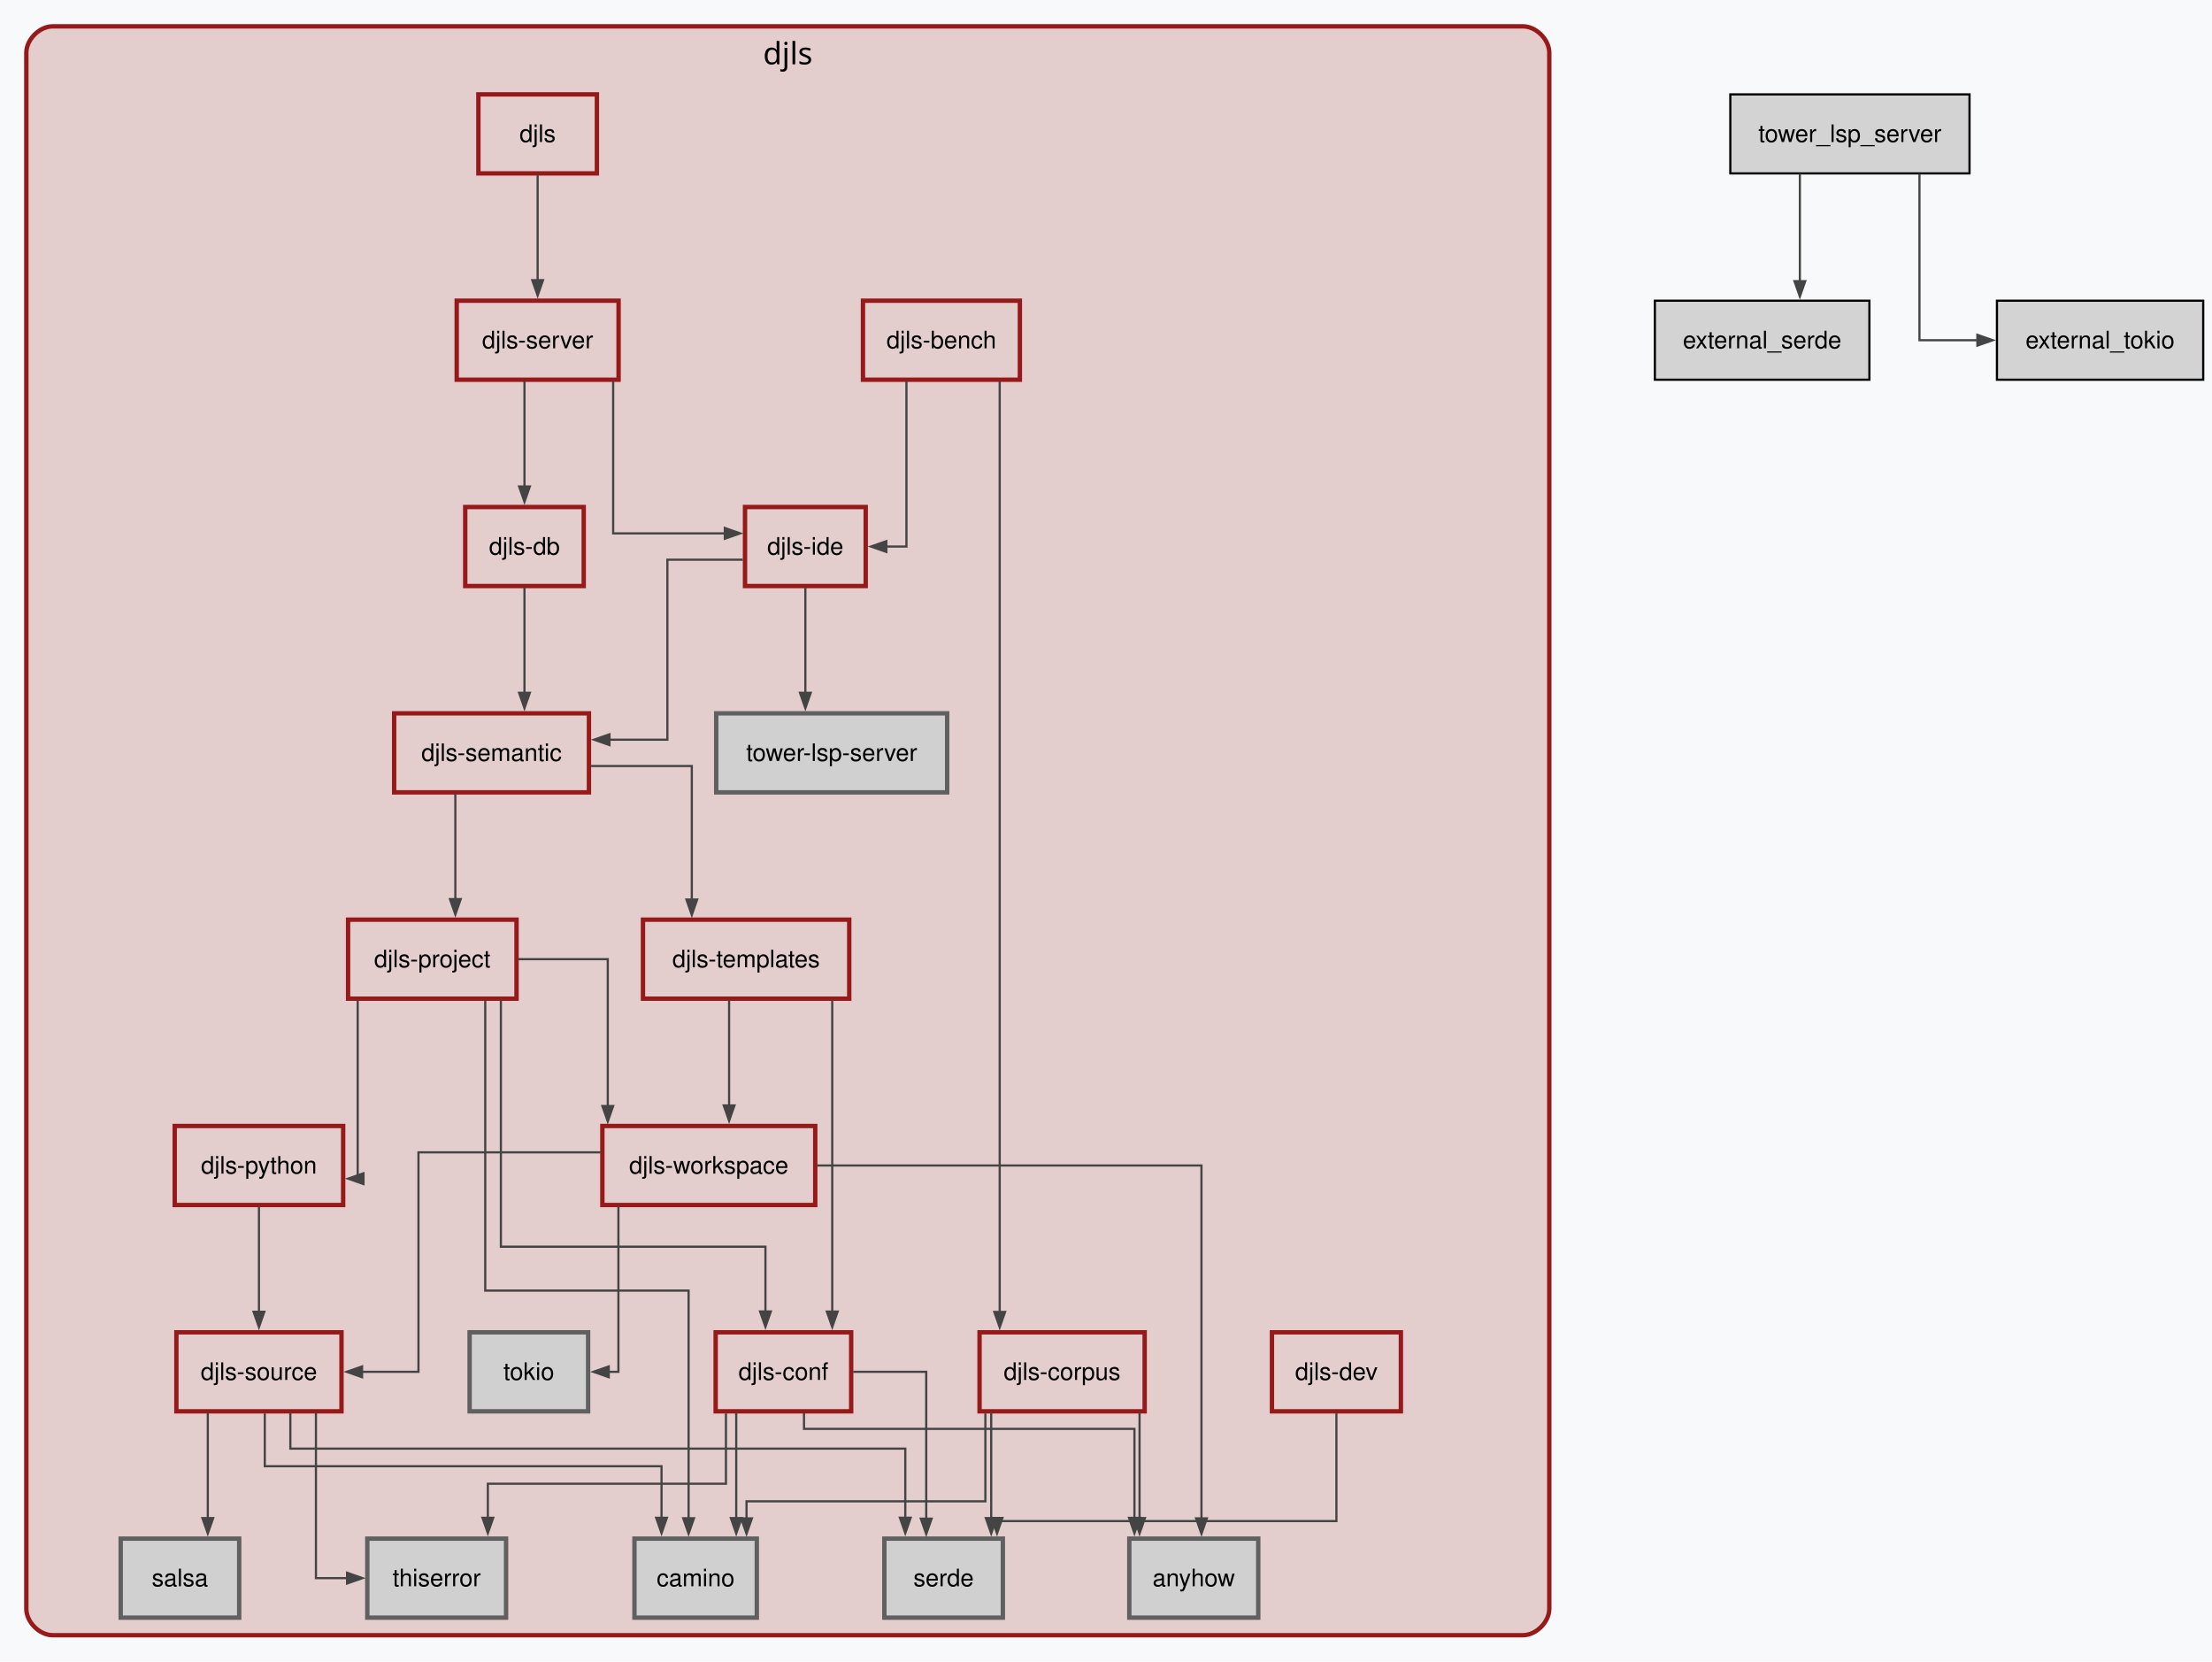
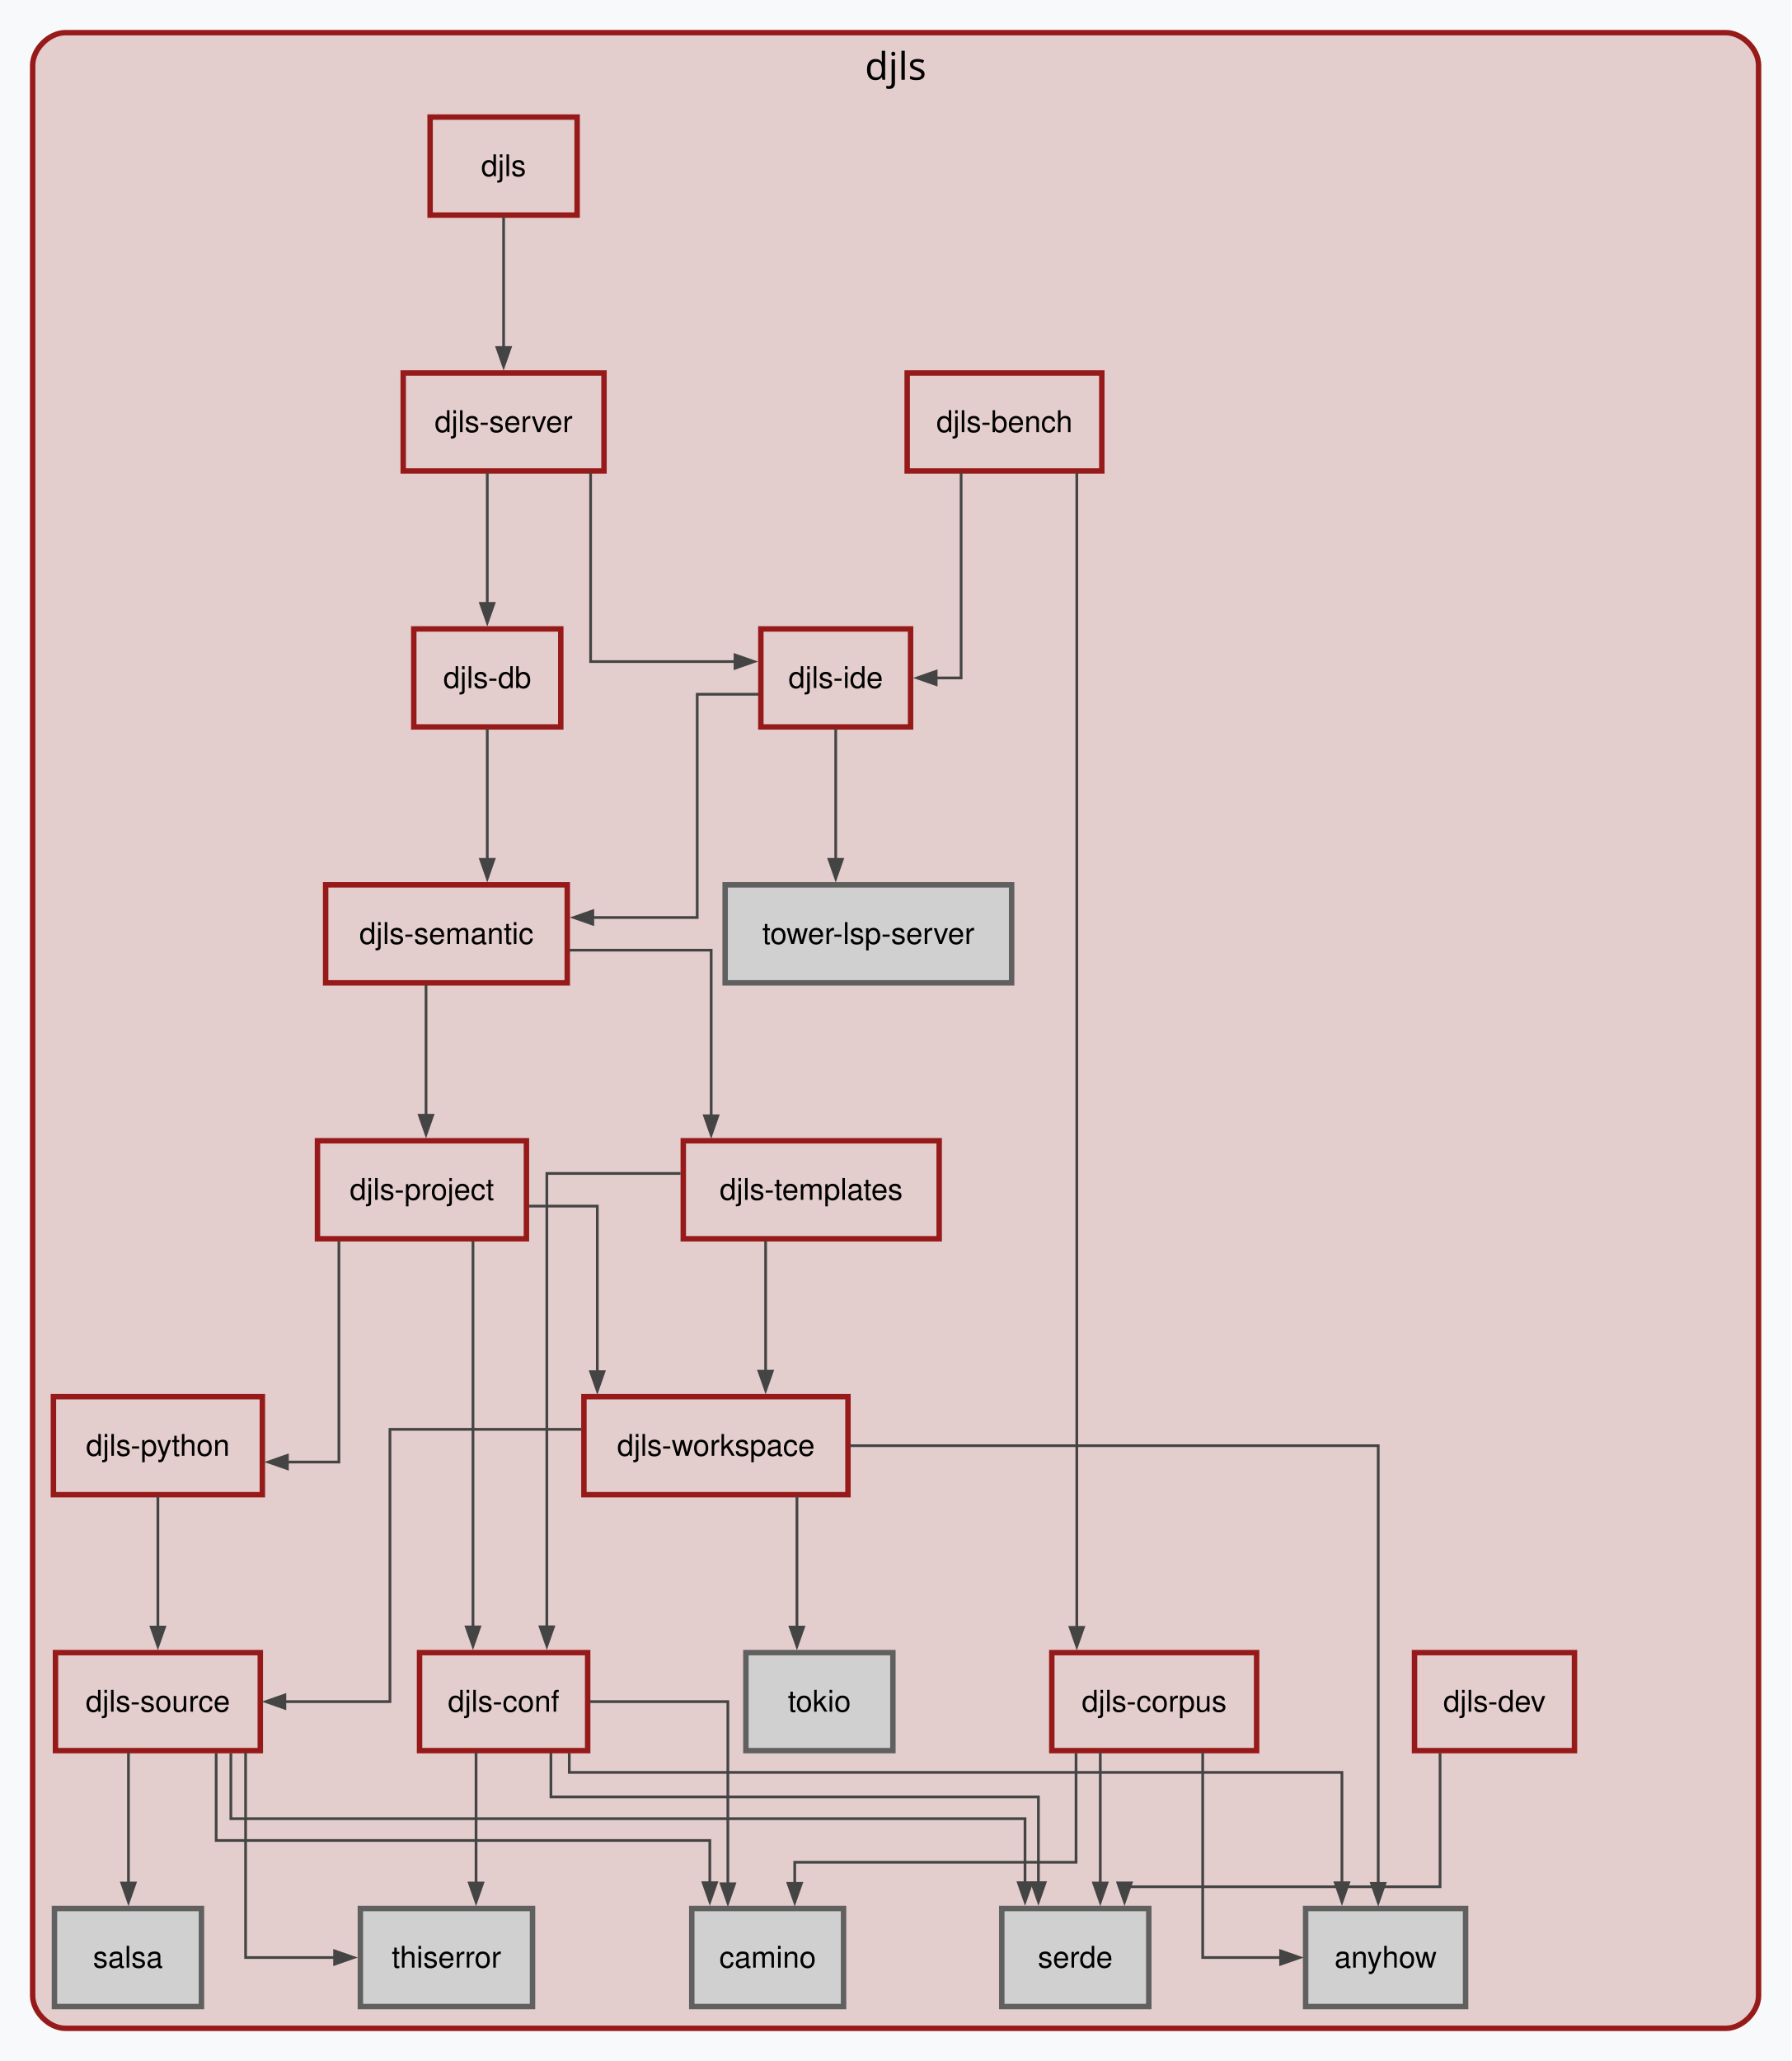
- <svg xmlns="http://www.w3.org/2000/svg" width="1008pt" height="757pt" viewBox="0.00 0.00 1008.00 757.00">
+ <svg xmlns="http://www.w3.org/2000/svg" width="658pt" height="757pt" viewBox="0.00 0.00 658.00 757.00">
  <g id="graph0" class="graph" transform="scale(1 1) rotate(0) translate(4 753)">
-     <polygon fill="#f8f9fa" stroke="none" points="-4,4 -4,-753 1004,-753 1004,4 -4,4" />
+     <polygon fill="#f8f9fa" stroke="none" points="-4,4 -4,-753 654,-753 654,4 -4,4" />
    <g id="clust1" class="cluster">
-       <path fill="#e4cdcd" stroke="#971a1a" stroke-width="2" d="M20,-8C20,-8 690,-8 690,-8 696,-8 702,-14 702,-20 702,-20 702,-729 702,-729 702,-735 696,-741 690,-741 690,-741 20,-741 20,-741 14,-741 8,-735 8,-729 8,-729 8,-20 8,-20 8,-14 14,-8 20,-8" />
-       <text xml:space="preserve" text-anchor="middle" x="355" y="-723.7" font-family="Helvetica Bold" font-size="14.00">djls</text>
+       <path fill="#e4cdcd" stroke="#971a1a" stroke-width="2" d="M20,-8C20,-8 630,-8 630,-8 636,-8 642,-14 642,-20 642,-20 642,-729 642,-729 642,-735 636,-741 630,-741 630,-741 20,-741 20,-741 14,-741 8,-735 8,-729 8,-729 8,-20 8,-20 8,-14 14,-8 20,-8" />
+       <text xml:space="preserve" text-anchor="middle" x="325" y="-723.7" font-family="Helvetica Bold" font-size="14.00">djls</text>
    </g>
    <g id="node1" class="node">
-       <polygon fill="#e4cdcd" stroke="#971a1a" stroke-width="2" points="268,-710 214,-710 214,-674 268,-674 268,-710" />
-       <text xml:space="preserve" text-anchor="middle" x="241" y="-688.3" font-family="Helvetica,sans-Serif" font-size="11.00">djls</text>
+       <polygon fill="#e4cdcd" stroke="#971a1a" stroke-width="2" points="208,-710 154,-710 154,-674 208,-674 208,-710" />
+       <text xml:space="preserve" text-anchor="middle" x="181" y="-688.3" font-family="Helvetica,sans-Serif" font-size="11.00">djls</text>
    </g>
    <g id="node11" class="node">
-       <polygon fill="#e4cdcd" stroke="#971a1a" stroke-width="2" points="277.88,-616 204.12,-616 204.12,-580 277.88,-580 277.88,-616" />
-       <text xml:space="preserve" text-anchor="middle" x="241" y="-594.3" font-family="Helvetica,sans-Serif" font-size="11.00">djls-server</text>
+       <polygon fill="#e4cdcd" stroke="#971a1a" stroke-width="2" points="217.88,-616 144.12,-616 144.12,-580 217.88,-580 217.88,-616" />
+       <text xml:space="preserve" text-anchor="middle" x="181" y="-594.3" font-family="Helvetica,sans-Serif" font-size="11.00">djls-server</text>
    </g>
    <g id="edge1" class="edge">
-       <path fill="none" stroke="#444444" d="M241,-673.43C241,-673.43 241,-625.37 241,-625.37" />
-       <polygon fill="#444444" stroke="#444444" points="243.45,-625.37 241,-618.37 238.55,-625.37 243.45,-625.37" />
+       <path fill="none" stroke="#444444" d="M181,-673.43C181,-673.43 181,-625.37 181,-625.37" />
+       <polygon fill="#444444" stroke="#444444" points="183.45,-625.37 181,-618.37 178.55,-625.37 183.45,-625.37" />
    </g>
    <g id="node2" class="node">
-       <polygon fill="#e4cdcd" stroke="#971a1a" stroke-width="2" points="460.75,-616 389.25,-616 389.25,-580 460.75,-580 460.75,-616" />
-       <text xml:space="preserve" text-anchor="middle" x="425" y="-594.3" font-family="Helvetica,sans-Serif" font-size="11.00">djls-bench</text>
+       <polygon fill="#e4cdcd" stroke="#971a1a" stroke-width="2" points="400.75,-616 329.25,-616 329.25,-580 400.75,-580 400.75,-616" />
+       <text xml:space="preserve" text-anchor="middle" x="365" y="-594.3" font-family="Helvetica,sans-Serif" font-size="11.00">djls-bench</text>
    </g>
    <g id="node4" class="node">
-       <polygon fill="#e4cdcd" stroke="#971a1a" stroke-width="2" points="517.62,-146 442.38,-146 442.38,-110 517.62,-110 517.62,-146" />
-       <text xml:space="preserve" text-anchor="middle" x="480" y="-124.3" font-family="Helvetica,sans-Serif" font-size="11.00">djls-corpus</text>
+       <polygon fill="#e4cdcd" stroke="#971a1a" stroke-width="2" points="457.62,-146 382.38,-146 382.38,-110 457.62,-110 457.62,-146" />
+       <text xml:space="preserve" text-anchor="middle" x="420" y="-124.3" font-family="Helvetica,sans-Serif" font-size="11.00">djls-corpus</text>
    </g>
    <g id="edge2" class="edge">
-       <path fill="none" stroke="#444444" d="M451.56,-579.29C451.56,-579.29 451.56,-155.28 451.56,-155.28" />
-       <polygon fill="#444444" stroke="#444444" points="454.01,-155.28 451.56,-148.28 449.11,-155.28 454.01,-155.28" />
+       <path fill="none" stroke="#444444" d="M391.56,-579.29C391.56,-579.29 391.56,-155.28 391.56,-155.28" />
+       <polygon fill="#444444" stroke="#444444" points="394.01,-155.28 391.56,-148.28 389.11,-155.28 394.01,-155.28" />
    </g>
    <g id="node7" class="node">
-       <polygon fill="#e4cdcd" stroke="#971a1a" stroke-width="2" points="390.5,-522 335.5,-522 335.5,-486 390.5,-486 390.5,-522" />
-       <text xml:space="preserve" text-anchor="middle" x="363" y="-500.3" font-family="Helvetica,sans-Serif" font-size="11.00">djls-ide</text>
+       <polygon fill="#e4cdcd" stroke="#971a1a" stroke-width="2" points="330.5,-522 275.5,-522 275.5,-486 330.5,-486 330.5,-522" />
+       <text xml:space="preserve" text-anchor="middle" x="303" y="-500.3" font-family="Helvetica,sans-Serif" font-size="11.00">djls-ide</text>
    </g>
    <g id="edge3" class="edge">
-       <path fill="none" stroke="#444444" d="M409.06,-579.43C409.06,-552.03 409.06,-504 409.06,-504 409.06,-504 399.9,-504 399.9,-504" />
-       <polygon fill="#444444" stroke="#444444" points="399.9,-501.55 392.9,-504 399.9,-506.45 399.9,-501.55" />
+       <path fill="none" stroke="#444444" d="M349.06,-579.43C349.06,-552.03 349.06,-504 349.06,-504 349.06,-504 339.9,-504 339.9,-504" />
+       <polygon fill="#444444" stroke="#444444" points="339.9,-501.55 332.9,-504 339.9,-506.45 339.9,-501.55" />
    </g>
    <g id="node3" class="node">
-       <polygon fill="#e4cdcd" stroke="#971a1a" stroke-width="2" points="383.88,-146 322.12,-146 322.12,-110 383.88,-110 383.88,-146" />
-       <text xml:space="preserve" text-anchor="middle" x="353" y="-124.3" font-family="Helvetica,sans-Serif" font-size="11.00">djls-conf</text>
+       <polygon fill="#e4cdcd" stroke="#971a1a" stroke-width="2" points="211.88,-146 150.12,-146 150.12,-110 211.88,-110 211.88,-146" />
+       <text xml:space="preserve" text-anchor="middle" x="181" y="-124.3" font-family="Helvetica,sans-Serif" font-size="11.00">djls-conf</text>
    </g>
    <g id="node15" class="node">
-       <polygon fill="#d0d0d0" stroke="#606060" stroke-width="2" points="569.38,-52 510.62,-52 510.62,-16 569.38,-16 569.38,-52" />
-       <text xml:space="preserve" text-anchor="middle" x="540" y="-30.3" font-family="Helvetica,sans-Serif" font-size="11.00">anyhow</text>
+       <polygon fill="#d0d0d0" stroke="#606060" stroke-width="2" points="534.38,-52 475.62,-52 475.62,-16 534.38,-16 534.38,-52" />
+       <text xml:space="preserve" text-anchor="middle" x="505" y="-30.3" font-family="Helvetica,sans-Serif" font-size="11.00">anyhow</text>
    </g>
    <g id="edge4" class="edge">
-       <path fill="none" stroke="#444444" d="M362.38,-109.1C362.38,-105.07 362.38,-102 362.38,-102 362.38,-102 512.96,-102 512.96,-102 512.96,-102 512.96,-61.46 512.96,-61.46" />
-       <polygon fill="#444444" stroke="#444444" points="515.41,-61.46 512.96,-54.46 510.51,-61.46 515.41,-61.46" />
+       <path fill="none" stroke="#444444" d="M205.12,-109.1C205.12,-105.07 205.12,-102 205.12,-102 205.12,-102 488.96,-102 488.96,-102 488.96,-102 488.96,-61.46 488.96,-61.46" />
+       <polygon fill="#444444" stroke="#444444" points="491.41,-61.46 488.96,-54.46 486.51,-61.46 491.41,-61.46" />
    </g>
    <g id="node16" class="node">
-       <polygon fill="#d0d0d0" stroke="#606060" stroke-width="2" points="340.88,-52 285.12,-52 285.12,-16 340.88,-16 340.88,-52" />
-       <text xml:space="preserve" text-anchor="middle" x="313" y="-30.3" font-family="Helvetica,sans-Serif" font-size="11.00">camino</text>
+       <polygon fill="#d0d0d0" stroke="#606060" stroke-width="2" points="305.88,-52 250.12,-52 250.12,-16 305.88,-16 305.88,-52" />
+       <text xml:space="preserve" text-anchor="middle" x="278" y="-30.3" font-family="Helvetica,sans-Serif" font-size="11.00">camino</text>
    </g>
    <g id="edge5" class="edge">
-       <path fill="none" stroke="#444444" d="M331.5,-109.43C331.5,-109.43 331.5,-61.37 331.5,-61.37" />
-       <polygon fill="#444444" stroke="#444444" points="333.95,-61.37 331.5,-54.37 329.05,-61.37 333.95,-61.37" />
+       <path fill="none" stroke="#444444" d="M212.61,-128C235.84,-128 263.38,-128 263.38,-128 263.38,-128 263.38,-61.08 263.38,-61.08" />
+       <polygon fill="#444444" stroke="#444444" points="265.83,-61.08 263.38,-54.08 260.93,-61.08 265.83,-61.08" />
    </g>
    <g id="node18" class="node">
-       <polygon fill="#d0d0d0" stroke="#606060" stroke-width="2" points="453,-52 399,-52 399,-16 453,-16 453,-52" />
-       <text xml:space="preserve" text-anchor="middle" x="426" y="-30.3" font-family="Helvetica,sans-Serif" font-size="11.00">serde</text>
+       <polygon fill="#d0d0d0" stroke="#606060" stroke-width="2" points="418,-52 364,-52 364,-16 418,-16 418,-52" />
+       <text xml:space="preserve" text-anchor="middle" x="391" y="-30.3" font-family="Helvetica,sans-Serif" font-size="11.00">serde</text>
    </g>
    <g id="edge6" class="edge">
-       <path fill="none" stroke="#444444" d="M384.78,-128C401.3,-128 418.08,-128 418.08,-128 418.08,-128 418.08,-61.08 418.08,-61.08" />
-       <polygon fill="#444444" stroke="#444444" points="420.53,-61.08 418.08,-54.08 415.63,-61.08 420.53,-61.08" />
+       <path fill="none" stroke="#444444" d="M198.38,-109.27C198.38,-100.95 198.38,-93 198.38,-93 198.38,-93 377.46,-93 377.46,-93 377.46,-93 377.46,-61.51 377.46,-61.51" />
+       <polygon fill="#444444" stroke="#444444" points="379.91,-61.51 377.46,-54.51 375.01,-61.51 379.91,-61.51" />
    </g>
    <g id="node19" class="node">
-       <polygon fill="#d0d0d0" stroke="#606060" stroke-width="2" points="226.62,-52 163.38,-52 163.38,-16 226.62,-16 226.62,-52" />
-       <text xml:space="preserve" text-anchor="middle" x="195" y="-30.3" font-family="Helvetica,sans-Serif" font-size="11.00">thiserror</text>
+       <polygon fill="#d0d0d0" stroke="#606060" stroke-width="2" points="191.62,-52 128.38,-52 128.38,-16 191.62,-16 191.62,-52" />
+       <text xml:space="preserve" text-anchor="middle" x="160" y="-30.3" font-family="Helvetica,sans-Serif" font-size="11.00">thiserror</text>
    </g>
    <g id="edge7" class="edge">
-       <path fill="none" stroke="#444444" d="M326.81,-109.01C326.81,-94.51 326.81,-77 326.81,-77 326.81,-77 218.31,-77 218.31,-77 218.31,-77 218.31,-61.5 218.31,-61.5" />
-       <polygon fill="#444444" stroke="#444444" points="220.76,-61.5 218.31,-54.5 215.86,-61.5 220.76,-61.5" />
+       <path fill="none" stroke="#444444" d="M170.88,-109.43C170.88,-109.43 170.88,-61.37 170.88,-61.37" />
+       <polygon fill="#444444" stroke="#444444" points="173.33,-61.37 170.88,-54.37 168.43,-61.37 173.33,-61.37" />
    </g>
    <g id="edge8" class="edge">
-       <path fill="none" stroke="#444444" d="M515.29,-109.43C515.29,-109.43 515.29,-61.37 515.29,-61.37" />
-       <polygon fill="#444444" stroke="#444444" points="517.74,-61.37 515.29,-54.37 512.84,-61.37 517.74,-61.37" />
+       <path fill="none" stroke="#444444" d="M437.81,-109.43C437.81,-82.03 437.81,-34 437.81,-34 437.81,-34 466.43,-34 466.43,-34" />
+       <polygon fill="#444444" stroke="#444444" points="466.43,-36.45 473.43,-34 466.43,-31.55 466.43,-36.45" />
    </g>
    <g id="edge9" class="edge">
-       <path fill="none" stroke="#444444" d="M445.03,-109.01C445.03,-91.76 445.03,-69 445.03,-69 445.03,-69 336.19,-69 336.19,-69 336.19,-69 336.19,-61.24 336.19,-61.24" />
-       <polygon fill="#444444" stroke="#444444" points="338.64,-61.24 336.19,-54.24 333.74,-61.24 338.64,-61.24" />
+       <path fill="none" stroke="#444444" d="M391.28,-109.01C391.28,-91.76 391.28,-69 391.28,-69 391.28,-69 287.94,-69 287.94,-69 287.94,-69 287.94,-61.24 287.94,-61.24" />
+       <polygon fill="#444444" stroke="#444444" points="290.39,-61.24 287.94,-54.24 285.49,-61.24 290.39,-61.24" />
    </g>
    <g id="edge10" class="edge">
-       <path fill="none" stroke="#444444" d="M447.69,-109.43C447.69,-109.43 447.69,-61.37 447.69,-61.37" />
-       <polygon fill="#444444" stroke="#444444" points="450.14,-61.37 447.69,-54.37 445.24,-61.37 450.14,-61.37" />
+       <path fill="none" stroke="#444444" d="M400.19,-109.43C400.19,-109.43 400.19,-61.37 400.19,-61.37" />
+       <polygon fill="#444444" stroke="#444444" points="402.64,-61.37 400.19,-54.37 397.74,-61.37 402.64,-61.37" />
    </g>
    <g id="node5" class="node">
-       <polygon fill="#e4cdcd" stroke="#971a1a" stroke-width="2" points="262,-522 208,-522 208,-486 262,-486 262,-522" />
-       <text xml:space="preserve" text-anchor="middle" x="235" y="-500.3" font-family="Helvetica,sans-Serif" font-size="11.00">djls-db</text>
+       <polygon fill="#e4cdcd" stroke="#971a1a" stroke-width="2" points="202,-522 148,-522 148,-486 202,-486 202,-522" />
+       <text xml:space="preserve" text-anchor="middle" x="175" y="-500.3" font-family="Helvetica,sans-Serif" font-size="11.00">djls-db</text>
    </g>
    <g id="node10" class="node">
-       <polygon fill="#e4cdcd" stroke="#971a1a" stroke-width="2" points="264.38,-428 175.62,-428 175.62,-392 264.38,-392 264.38,-428" />
-       <text xml:space="preserve" text-anchor="middle" x="220" y="-406.3" font-family="Helvetica,sans-Serif" font-size="11.00">djls-semantic</text>
+       <polygon fill="#e4cdcd" stroke="#971a1a" stroke-width="2" points="204.38,-428 115.62,-428 115.62,-392 204.38,-392 204.38,-428" />
+       <text xml:space="preserve" text-anchor="middle" x="160" y="-406.3" font-family="Helvetica,sans-Serif" font-size="11.00">djls-semantic</text>
    </g>
    <g id="edge11" class="edge">
-       <path fill="none" stroke="#444444" d="M235,-485.43C235,-485.43 235,-437.37 235,-437.37" />
-       <polygon fill="#444444" stroke="#444444" points="237.45,-437.37 235,-430.37 232.55,-437.37 237.45,-437.37" />
+       <path fill="none" stroke="#444444" d="M175,-485.43C175,-485.43 175,-437.37 175,-437.37" />
+       <polygon fill="#444444" stroke="#444444" points="177.45,-437.37 175,-430.37 172.55,-437.37 177.45,-437.37" />
    </g>
    <g id="node6" class="node">
-       <polygon fill="#e4cdcd" stroke="#971a1a" stroke-width="2" points="634.38,-146 575.62,-146 575.62,-110 634.38,-110 634.38,-146" />
-       <text xml:space="preserve" text-anchor="middle" x="605" y="-124.3" font-family="Helvetica,sans-Serif" font-size="11.00">djls-dev</text>
+       <polygon fill="#e4cdcd" stroke="#971a1a" stroke-width="2" points="574.38,-146 515.62,-146 515.62,-110 574.38,-110 574.38,-146" />
+       <text xml:space="preserve" text-anchor="middle" x="545" y="-124.3" font-family="Helvetica,sans-Serif" font-size="11.00">djls-dev</text>
    </g>
    <g id="edge12" class="edge">
-       <path fill="none" stroke="#444444" d="M605,-109.06C605,-88.94 605,-60 605,-60 605,-60 450.34,-60 450.34,-60 450.34,-60 450.34,-59.29 450.34,-59.29" />
-       <polygon fill="#444444" stroke="#444444" points="452.79,-61.41 450.34,-54.41 447.89,-61.41 452.79,-61.41" />
+       <path fill="none" stroke="#444444" d="M525,-109.06C525,-88.94 525,-60 525,-60 525,-60 409.09,-60 409.09,-60 409.09,-60 409.09,-59.29 409.09,-59.29" />
+       <polygon fill="#444444" stroke="#444444" points="411.54,-61.41 409.09,-54.41 406.64,-61.41 411.54,-61.41" />
    </g>
    <g id="edge13" class="edge">
-       <path fill="none" stroke="#444444" d="M334.51,-498C317.87,-498 300.12,-498 300.12,-498 300.12,-498 300.12,-416 300.12,-416 300.12,-416 273.73,-416 273.73,-416" />
-       <polygon fill="#444444" stroke="#444444" points="273.73,-413.55 266.73,-416 273.73,-418.45 273.73,-413.55" />
+       <path fill="none" stroke="#444444" d="M274.59,-498C262.93,-498 252.12,-498 252.12,-498 252.12,-498 252.12,-416 252.12,-416 252.12,-416 213.77,-416 213.77,-416" />
+       <polygon fill="#444444" stroke="#444444" points="213.77,-413.55 206.77,-416 213.77,-418.45 213.77,-413.55" />
    </g>
    <g id="node21" class="node">
-       <polygon fill="#d0d0d0" stroke="#606060" stroke-width="2" points="427.62,-428 322.38,-428 322.38,-392 427.62,-392 427.62,-428" />
-       <text xml:space="preserve" text-anchor="middle" x="375" y="-406.3" font-family="Helvetica,sans-Serif" font-size="11.00">tower-lsp-server</text>
+       <polygon fill="#d0d0d0" stroke="#606060" stroke-width="2" points="367.62,-428 262.38,-428 262.38,-392 367.62,-392 367.62,-428" />
+       <text xml:space="preserve" text-anchor="middle" x="315" y="-406.3" font-family="Helvetica,sans-Serif" font-size="11.00">tower-lsp-server</text>
    </g>
    <g id="edge14" class="edge">
-       <path fill="none" stroke="#444444" d="M363,-485.43C363,-485.43 363,-437.37 363,-437.37" />
-       <polygon fill="#444444" stroke="#444444" points="365.45,-437.37 363,-430.37 360.55,-437.37 365.45,-437.37" />
+       <path fill="none" stroke="#444444" d="M303,-485.43C303,-485.43 303,-437.37 303,-437.37" />
+       <polygon fill="#444444" stroke="#444444" points="305.45,-437.37 303,-430.37 300.55,-437.37 305.45,-437.37" />
    </g>
    <g id="node8" class="node">
-       <polygon fill="#e4cdcd" stroke="#971a1a" stroke-width="2" points="231.38,-334 154.62,-334 154.62,-298 231.38,-298 231.38,-334" />
-       <text xml:space="preserve" text-anchor="middle" x="193" y="-312.3" font-family="Helvetica,sans-Serif" font-size="11.00">djls-project</text>
+       <polygon fill="#e4cdcd" stroke="#971a1a" stroke-width="2" points="189.38,-334 112.62,-334 112.62,-298 189.38,-298 189.38,-334" />
+       <text xml:space="preserve" text-anchor="middle" x="151" y="-312.3" font-family="Helvetica,sans-Serif" font-size="11.00">djls-project</text>
+     </g>
+     <g id="edge15" class="edge">
+       <path fill="none" stroke="#444444" d="M169.75,-297.29C169.75,-297.29 169.75,-155.43 169.75,-155.43" />
+       <polygon fill="#444444" stroke="#444444" points="172.2,-155.43 169.75,-148.43 167.3,-155.43 172.2,-155.43" />
+     </g>
+     <g id="node9" class="node">
+       <polygon fill="#e4cdcd" stroke="#971a1a" stroke-width="2" points="92.38,-240 15.62,-240 15.62,-204 92.38,-204 92.38,-240" />
+       <text xml:space="preserve" text-anchor="middle" x="54" y="-218.3" font-family="Helvetica,sans-Serif" font-size="11.00">djls-python</text>
    </g>
    <g id="edge16" class="edge">
-       <path fill="none" stroke="#444444" d="M224.25,-297.23C224.25,-261.01 224.25,-185 224.25,-185 224.25,-185 344.81,-185 344.81,-185 344.81,-185 344.81,-155.49 344.81,-155.49" />
-       <polygon fill="#444444" stroke="#444444" points="347.26,-155.49 344.81,-148.49 342.36,-155.49 347.26,-155.49" />
-     </g>
-     <g id="node9" class="node">
-       <polygon fill="#e4cdcd" stroke="#971a1a" stroke-width="2" points="152.38,-240 75.62,-240 75.62,-204 152.38,-204 152.38,-240" />
-       <text xml:space="preserve" text-anchor="middle" x="114" y="-218.3" font-family="Helvetica,sans-Serif" font-size="11.00">djls-python</text>
+       <path fill="none" stroke="#444444" d="M120.5,-297.19C120.5,-268.22 120.5,-216 120.5,-216 120.5,-216 101.58,-216 101.58,-216" />
+       <polygon fill="#444444" stroke="#444444" points="101.58,-213.55 94.58,-216 101.58,-218.45 101.58,-213.55" />
+     </g>
+     <g id="node14" class="node">
+       <polygon fill="#e4cdcd" stroke="#971a1a" stroke-width="2" points="307.5,-240 210.5,-240 210.5,-204 307.5,-204 307.5,-240" />
+       <text xml:space="preserve" text-anchor="middle" x="259" y="-218.3" font-family="Helvetica,sans-Serif" font-size="11.00">djls-workspace</text>
    </g>
    <g id="edge17" class="edge">
-       <path fill="none" stroke="#444444" d="M159,-297.19C159,-268.22 159,-216 159,-216 159,-216 158.41,-216 158.41,-216" />
-       <polygon fill="#444444" stroke="#444444" points="161.63,-213.55 154.63,-216 161.63,-218.45 161.63,-213.55" />
-     </g>
-     <g id="node14" class="node">
-       <polygon fill="#e4cdcd" stroke="#971a1a" stroke-width="2" points="367.5,-240 270.5,-240 270.5,-204 367.5,-204 367.5,-240" />
-       <text xml:space="preserve" text-anchor="middle" x="319" y="-218.3" font-family="Helvetica,sans-Serif" font-size="11.00">djls-workspace</text>
+       <path fill="none" stroke="#444444" d="M190.33,-310C203.74,-310 215.42,-310 215.42,-310 215.42,-310 215.42,-249.18 215.42,-249.18" />
+       <polygon fill="#444444" stroke="#444444" points="217.87,-249.18 215.42,-242.18 212.97,-249.18 217.87,-249.18" />
+     </g>
+     <g id="node12" class="node">
+       <polygon fill="#e4cdcd" stroke="#971a1a" stroke-width="2" points="91.62,-146 16.38,-146 16.38,-110 91.62,-110 91.62,-146" />
+       <text xml:space="preserve" text-anchor="middle" x="54" y="-124.3" font-family="Helvetica,sans-Serif" font-size="11.00">djls-source</text>
    </g>
    <g id="edge18" class="edge">
-       <path fill="none" stroke="#444444" d="M232.04,-316C252.34,-316 272.96,-316 272.96,-316 272.96,-316 272.96,-249.08 272.96,-249.08" />
-       <polygon fill="#444444" stroke="#444444" points="275.41,-249.08 272.96,-242.08 270.51,-249.08 275.41,-249.08" />
-     </g>
-     <g id="edge15" class="edge">
-       <path fill="none" stroke="#444444" d="M217.12,-297.18C217.12,-256.7 217.12,-165 217.12,-165 217.12,-165 309.79,-165 309.79,-165 309.79,-165 309.79,-61.28 309.79,-61.28" />
-       <polygon fill="#444444" stroke="#444444" points="312.24,-61.28 309.79,-54.28 307.34,-61.28 312.24,-61.28" />
-     </g>
-     <g id="node12" class="node">
-       <polygon fill="#e4cdcd" stroke="#971a1a" stroke-width="2" points="151.62,-146 76.38,-146 76.38,-110 151.62,-110 151.62,-146" />
-       <text xml:space="preserve" text-anchor="middle" x="114" y="-124.3" font-family="Helvetica,sans-Serif" font-size="11.00">djls-source</text>
+       <path fill="none" stroke="#444444" d="M54,-203.43C54,-203.43 54,-155.37 54,-155.37" />
+       <polygon fill="#444444" stroke="#444444" points="56.45,-155.37 54,-148.37 51.55,-155.37 56.45,-155.37" />
    </g>
    <g id="edge19" class="edge">
-       <path fill="none" stroke="#444444" d="M114,-203.43C114,-203.43 114,-155.37 114,-155.37" />
-       <polygon fill="#444444" stroke="#444444" points="116.45,-155.37 114,-148.37 111.55,-155.37 116.45,-155.37" />
+       <path fill="none" stroke="#444444" d="M152.5,-391.43C152.5,-391.43 152.5,-343.37 152.5,-343.37" />
+       <polygon fill="#444444" stroke="#444444" points="154.95,-343.37 152.5,-336.37 150.05,-343.37 154.95,-343.37" />
+     </g>
+     <g id="node13" class="node">
+       <polygon fill="#e4cdcd" stroke="#971a1a" stroke-width="2" points="341,-334 247,-334 247,-298 341,-298 341,-334" />
+       <text xml:space="preserve" text-anchor="middle" x="294" y="-312.3" font-family="Helvetica,sans-Serif" font-size="11.00">djls-templates</text>
    </g>
    <g id="edge20" class="edge">
-       <path fill="none" stroke="#444444" d="M203.5,-391.43C203.5,-391.43 203.5,-343.37 203.5,-343.37" />
-       <polygon fill="#444444" stroke="#444444" points="205.95,-343.37 203.5,-336.37 201.05,-343.37 205.95,-343.37" />
-     </g>
-     <g id="node13" class="node">
-       <polygon fill="#e4cdcd" stroke="#971a1a" stroke-width="2" points="383,-334 289,-334 289,-298 383,-298 383,-334" />
-       <text xml:space="preserve" text-anchor="middle" x="336" y="-312.3" font-family="Helvetica,sans-Serif" font-size="11.00">djls-templates</text>
+       <path fill="none" stroke="#444444" d="M205.21,-404C230.6,-404 257.25,-404 257.25,-404 257.25,-404 257.25,-343.18 257.25,-343.18" />
+       <polygon fill="#444444" stroke="#444444" points="259.7,-343.18 257.25,-336.18 254.8,-343.18 259.7,-343.18" />
    </g>
    <g id="edge21" class="edge">
-       <path fill="none" stroke="#444444" d="M265.36,-404C288.26,-404 311.25,-404 311.25,-404 311.25,-404 311.25,-343.18 311.25,-343.18" />
-       <polygon fill="#444444" stroke="#444444" points="313.7,-343.18 311.25,-336.18 308.8,-343.18 313.7,-343.18" />
+       <path fill="none" stroke="#444444" d="M175,-579.43C175,-579.43 175,-531.37 175,-531.37" />
+       <polygon fill="#444444" stroke="#444444" points="177.45,-531.37 175,-524.37 172.55,-531.37 177.45,-531.37" />
    </g>
    <g id="edge22" class="edge">
-       <path fill="none" stroke="#444444" d="M235,-579.43C235,-579.43 235,-531.37 235,-531.37" />
-       <polygon fill="#444444" stroke="#444444" points="237.45,-531.37 235,-524.37 232.55,-531.37 237.45,-531.37" />
+       <path fill="none" stroke="#444444" d="M212.96,-579.34C212.96,-553.51 212.96,-510 212.96,-510 212.96,-510 266,-510 266,-510" />
+       <polygon fill="#444444" stroke="#444444" points="266,-512.45 273,-510 266,-507.55 266,-512.45" />
    </g>
    <g id="edge23" class="edge">
-       <path fill="none" stroke="#444444" d="M275.42,-579.34C275.42,-553.51 275.42,-510 275.42,-510 275.42,-510 326.29,-510 326.29,-510" />
-       <polygon fill="#444444" stroke="#444444" points="326.29,-512.45 333.29,-510 326.29,-507.55 326.29,-512.45" />
+       <path fill="none" stroke="#444444" d="M75.41,-109.01C75.41,-94.51 75.41,-77 75.41,-77 75.41,-77 256.75,-77 256.75,-77 256.75,-77 256.75,-61.5 256.75,-61.5" />
+       <polygon fill="#444444" stroke="#444444" points="259.2,-61.5 256.75,-54.5 254.3,-61.5 259.2,-61.5" />
+     </g>
+     <g id="node17" class="node">
+       <polygon fill="#d0d0d0" stroke="#606060" stroke-width="2" points="70,-52 16,-52 16,-16 70,-16 70,-52" />
+       <text xml:space="preserve" text-anchor="middle" x="43" y="-30.3" font-family="Helvetica,sans-Serif" font-size="11.00">salsa</text>
    </g>
    <g id="edge24" class="edge">
-       <path fill="none" stroke="#444444" d="M116.66,-109.01C116.66,-97.5 116.66,-85 116.66,-85 116.66,-85 297.46,-85 297.46,-85 297.46,-85 297.46,-61.5 297.46,-61.5" />
-       <polygon fill="#444444" stroke="#444444" points="299.91,-61.5 297.46,-54.5 295.01,-61.5 299.91,-61.5" />
-     </g>
-     <g id="node17" class="node">
-       <polygon fill="#d0d0d0" stroke="#606060" stroke-width="2" points="105,-52 51,-52 51,-16 105,-16 105,-52" />
-       <text xml:space="preserve" text-anchor="middle" x="78" y="-30.3" font-family="Helvetica,sans-Serif" font-size="11.00">salsa</text>
+       <path fill="none" stroke="#444444" d="M43.19,-109.43C43.19,-109.43 43.19,-61.37 43.19,-61.37" />
+       <polygon fill="#444444" stroke="#444444" points="45.64,-61.37 43.19,-54.37 40.74,-61.37 45.64,-61.37" />
    </g>
    <g id="edge25" class="edge">
-       <path fill="none" stroke="#444444" d="M90.69,-109.43C90.69,-109.43 90.69,-61.37 90.69,-61.37" />
-       <polygon fill="#444444" stroke="#444444" points="93.14,-61.37 90.69,-54.37 88.24,-61.37 93.14,-61.37" />
+       <path fill="none" stroke="#444444" d="M80.81,-109.01C80.81,-97.5 80.81,-85 80.81,-85 80.81,-85 372.54,-85 372.54,-85 372.54,-85 372.54,-61.5 372.54,-61.5" />
+       <polygon fill="#444444" stroke="#444444" points="374.99,-61.5 372.54,-54.5 370.09,-61.5 374.99,-61.5" />
    </g>
    <g id="edge26" class="edge">
-       <path fill="none" stroke="#444444" d="M128.31,-109.27C128.31,-100.95 128.31,-93 128.31,-93 128.31,-93 408.54,-93 408.54,-93 408.54,-93 408.54,-61.51 408.54,-61.51" />
-       <polygon fill="#444444" stroke="#444444" points="410.99,-61.51 408.54,-54.51 406.09,-61.51 410.99,-61.51" />
+       <path fill="none" stroke="#444444" d="M86.22,-109.43C86.22,-82.03 86.22,-34 86.22,-34 86.22,-34 118.91,-34 118.91,-34" />
+       <polygon fill="#444444" stroke="#444444" points="118.91,-36.45 125.91,-34 118.91,-31.55 118.91,-36.45" />
    </g>
    <g id="edge27" class="edge">
-       <path fill="none" stroke="#444444" d="M139.97,-109.43C139.97,-82.03 139.97,-34 139.97,-34 139.97,-34 154.16,-34 154.16,-34" />
-       <polygon fill="#444444" stroke="#444444" points="154.16,-36.45 161.16,-34 154.16,-31.55 154.16,-36.45" />
+       <path fill="none" stroke="#444444" d="M246.01,-322C221.54,-322 196.88,-322 196.88,-322 196.88,-322 196.88,-155.47 196.88,-155.47" />
+       <polygon fill="#444444" stroke="#444444" points="199.33,-155.47 196.88,-148.47 194.43,-155.47 199.33,-155.47" />
    </g>
    <g id="edge28" class="edge">
-       <path fill="none" stroke="#444444" d="M375.25,-297.29C375.25,-297.29 375.25,-155.43 375.25,-155.43" />
-       <polygon fill="#444444" stroke="#444444" points="377.7,-155.43 375.25,-148.43 372.8,-155.43 377.7,-155.43" />
+       <path fill="none" stroke="#444444" d="M277.25,-297.43C277.25,-297.43 277.25,-249.37 277.25,-249.37" />
+       <polygon fill="#444444" stroke="#444444" points="279.7,-249.37 277.25,-242.37 274.8,-249.37 279.7,-249.37" />
+     </g>
+     <g id="edge30" class="edge">
+       <path fill="none" stroke="#444444" d="M209.6,-228C176.62,-228 139.25,-228 139.25,-228 139.25,-228 139.25,-128 139.25,-128 139.25,-128 100.65,-128 100.65,-128" />
+       <polygon fill="#444444" stroke="#444444" points="100.65,-125.55 93.65,-128 100.65,-130.45 100.65,-125.55" />
    </g>
    <g id="edge29" class="edge">
-       <path fill="none" stroke="#444444" d="M328.25,-297.43C328.25,-297.43 328.25,-249.37 328.25,-249.37" />
-       <polygon fill="#444444" stroke="#444444" points="330.7,-249.37 328.25,-242.37 325.8,-249.37 330.7,-249.37" />
+       <path fill="none" stroke="#444444" d="M308.23,-222C379.32,-222 502.29,-222 502.29,-222 502.29,-222 502.29,-61.23 502.29,-61.23" />
+       <polygon fill="#444444" stroke="#444444" points="504.74,-61.23 502.29,-54.23 499.84,-61.23 504.74,-61.23" />
+     </g>
+     <g id="node20" class="node">
+       <polygon fill="#d0d0d0" stroke="#606060" stroke-width="2" points="324,-146 270,-146 270,-110 324,-110 324,-146" />
+       <text xml:space="preserve" text-anchor="middle" x="297" y="-124.3" font-family="Helvetica,sans-Serif" font-size="11.00">tokio</text>
    </g>
    <g id="edge31" class="edge">
-       <path fill="none" stroke="#444444" d="M269.73,-228C232.11,-228 186.69,-228 186.69,-228 186.69,-228 186.69,-128 186.69,-128 186.69,-128 160.99,-128 160.99,-128" />
-       <polygon fill="#444444" stroke="#444444" points="160.99,-125.55 153.99,-128 160.99,-130.45 160.99,-125.55" />
-     </g>
-     <g id="edge30" class="edge">
-       <path fill="none" stroke="#444444" d="M368.27,-222C434.35,-222 543.5,-222 543.5,-222 543.5,-222 543.5,-61.23 543.5,-61.23" />
-       <polygon fill="#444444" stroke="#444444" points="545.95,-61.23 543.5,-54.23 541.05,-61.23 545.95,-61.23" />
-     </g>
-     <g id="node20" class="node">
-       <polygon fill="#d0d0d0" stroke="#606060" stroke-width="2" points="264,-146 210,-146 210,-110 264,-110 264,-146" />
-       <text xml:space="preserve" text-anchor="middle" x="237" y="-124.3" font-family="Helvetica,sans-Serif" font-size="11.00">tokio</text>
-     </g>
-     <g id="edge32" class="edge">
-       <path fill="none" stroke="#444444" d="M277.81,-203.43C277.81,-176.03 277.81,-128 277.81,-128 277.81,-128 273.41,-128 273.41,-128" />
-       <polygon fill="#444444" stroke="#444444" points="273.41,-125.55 266.41,-128 273.41,-130.45 273.41,-125.55" />
-     </g>
-     <g id="node22" class="node">
-       <polygon fill="lightgrey" stroke="black" points="893.5,-710 784.5,-710 784.5,-674 893.5,-674 893.5,-710" />
-       <text xml:space="preserve" text-anchor="middle" x="839" y="-688.3" font-family="Helvetica,sans-Serif" font-size="11.00">tower_lsp_server</text>
-     </g>
-     <g id="node23" class="node">
-       <polygon fill="lightgrey" stroke="black" points="847.88,-616 750.12,-616 750.12,-580 847.88,-580 847.88,-616" />
-       <text xml:space="preserve" text-anchor="middle" x="799" y="-594.3" font-family="Helvetica,sans-Serif" font-size="11.00">external_serde</text>
-     </g>
-     <g id="edge33" class="edge">
-       <path fill="none" stroke="#444444" d="M816.19,-673.88C816.19,-673.88 816.19,-624.9 816.19,-624.9" />
-       <polygon fill="#444444" stroke="#444444" points="818.64,-624.9 816.19,-617.9 813.74,-624.9 818.64,-624.9" />
-     </g>
-     <g id="node24" class="node">
-       <polygon fill="lightgrey" stroke="black" points="1000,-616 906,-616 906,-580 1000,-580 1000,-616" />
-       <text xml:space="preserve" text-anchor="middle" x="953" y="-594.3" font-family="Helvetica,sans-Serif" font-size="11.00">external_tokio</text>
-     </g>
-     <g id="edge34" class="edge">
-       <path fill="none" stroke="#444444" d="M870.69,-673.88C870.69,-646.56 870.69,-598 870.69,-598 870.69,-598 897.08,-598 897.08,-598" />
-       <polygon fill="#444444" stroke="#444444" points="897.08,-600.45 904.08,-598 897.08,-595.55 897.08,-600.45" />
+       <path fill="none" stroke="#444444" d="M288.75,-203.43C288.75,-203.43 288.75,-155.37 288.75,-155.37" />
+       <polygon fill="#444444" stroke="#444444" points="291.2,-155.37 288.75,-148.37 286.3,-155.37 291.2,-155.37" />
    </g>
  </g>
</svg>
